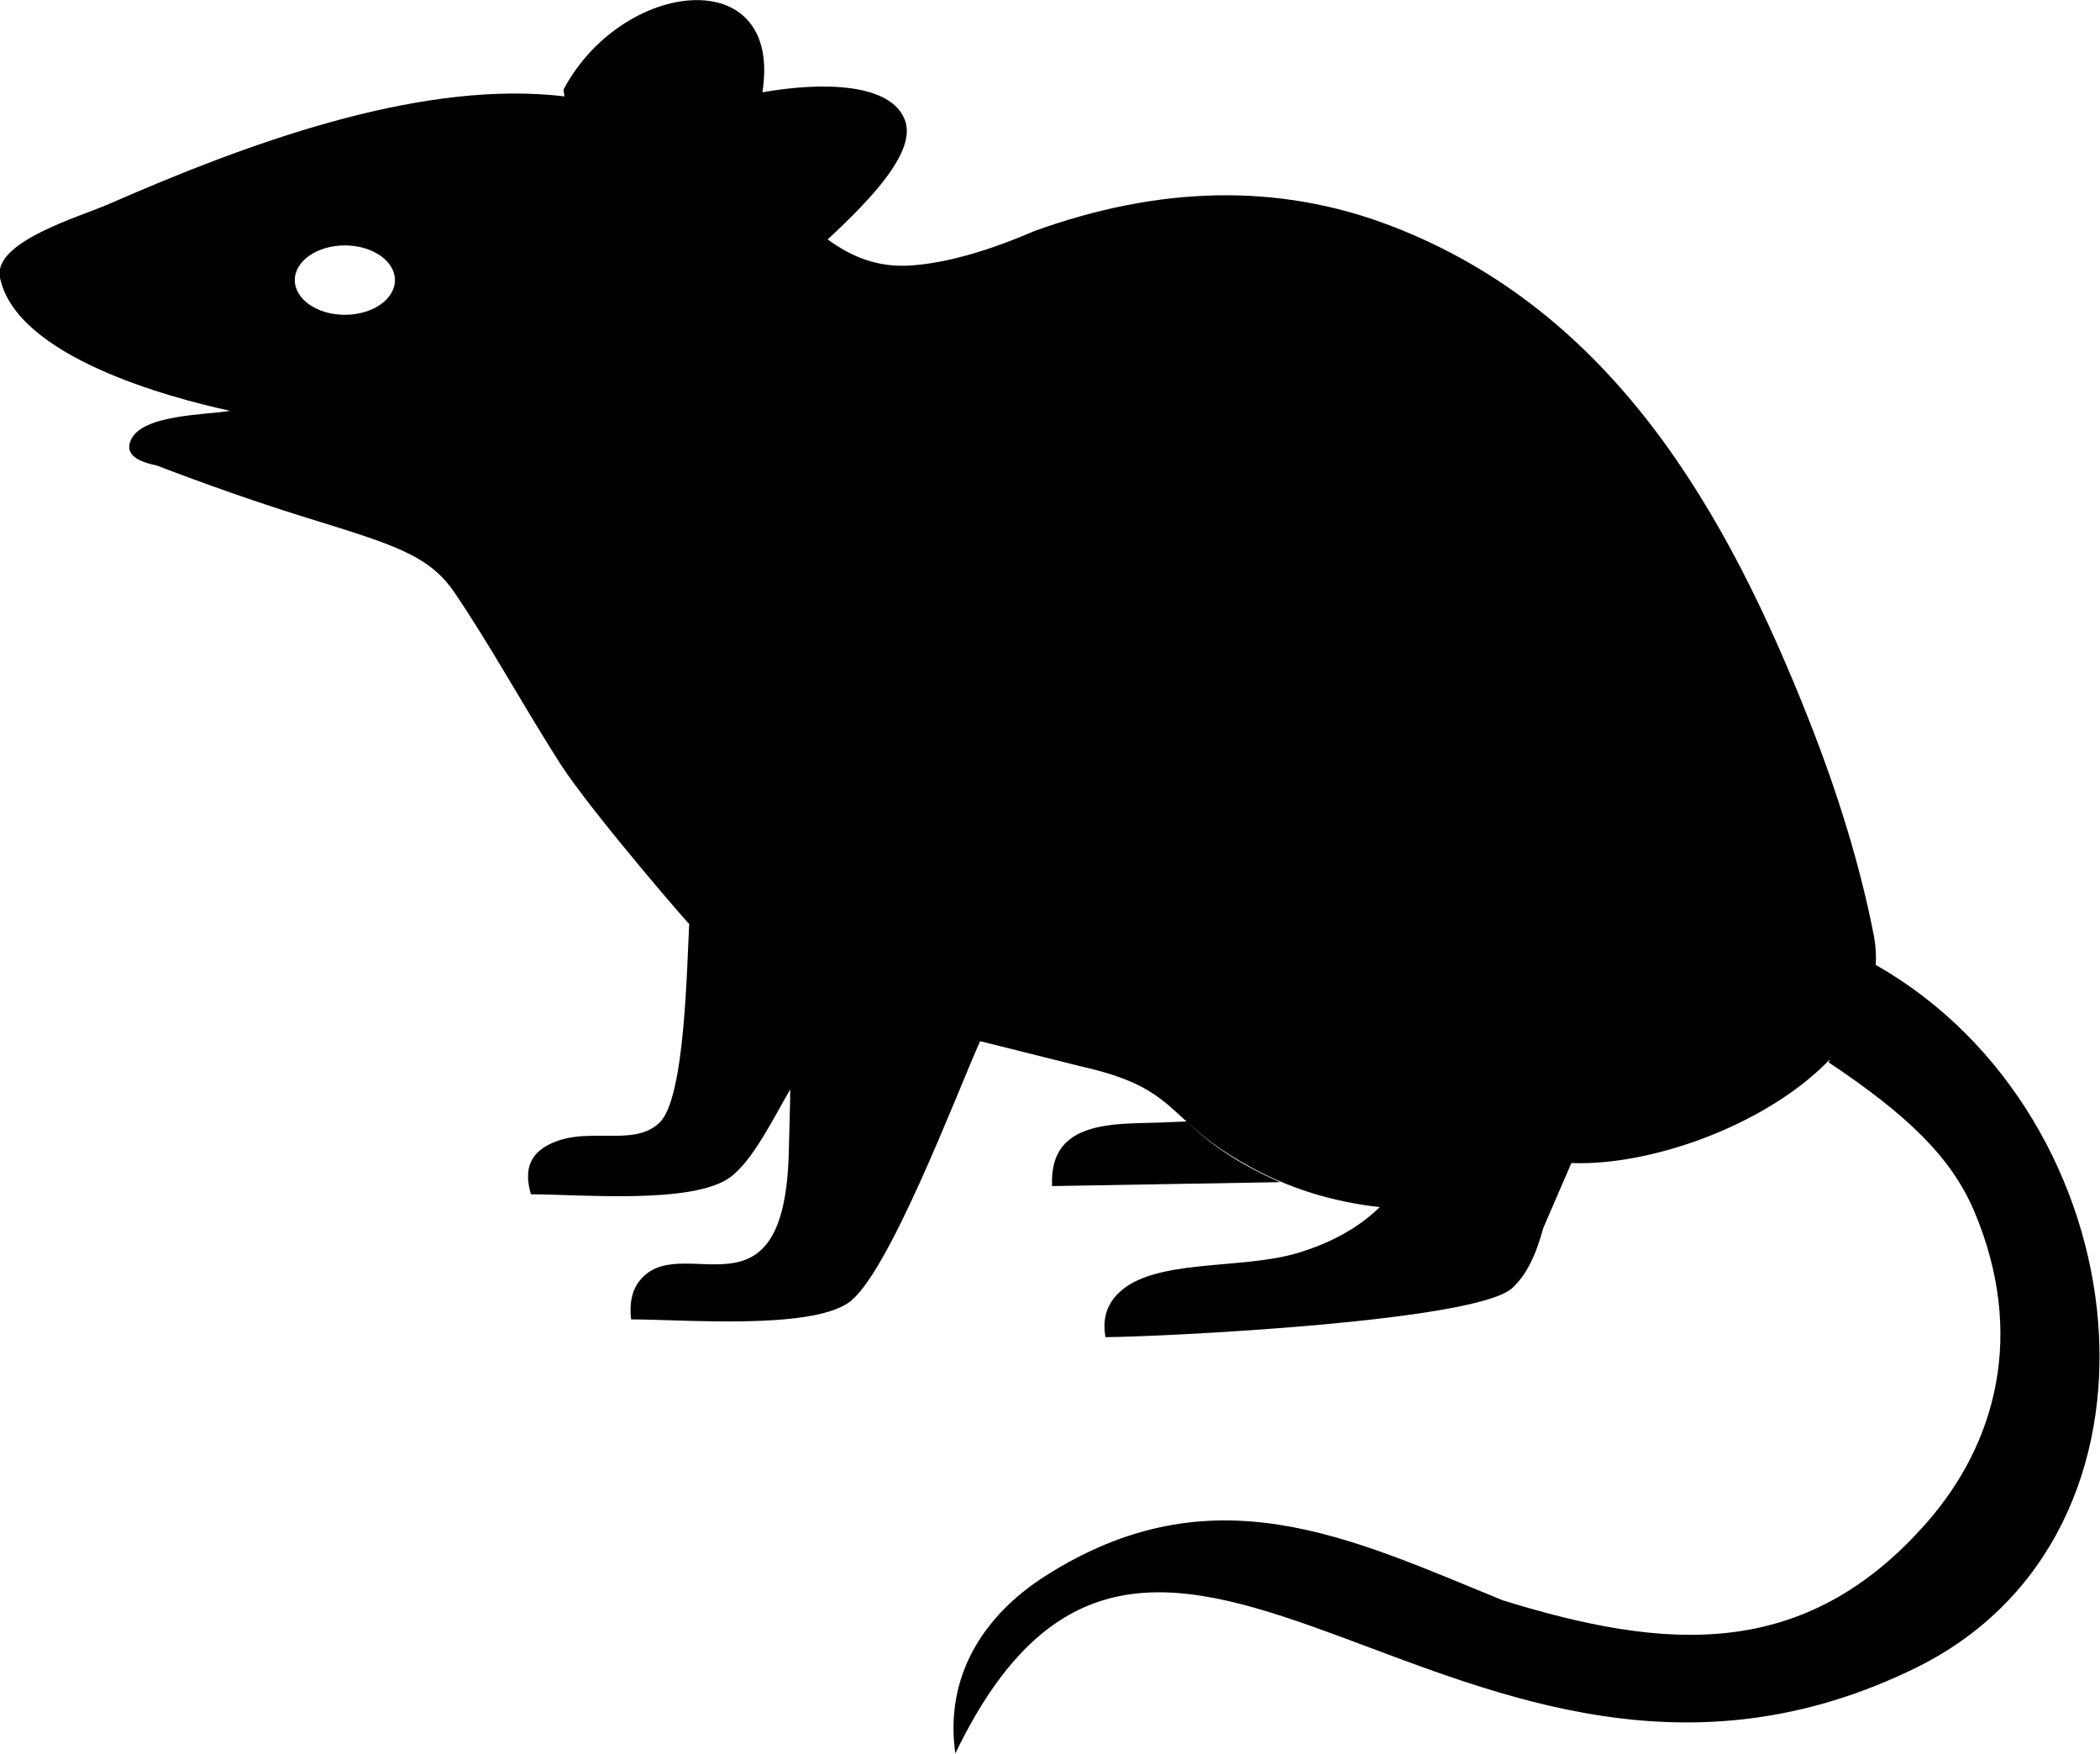
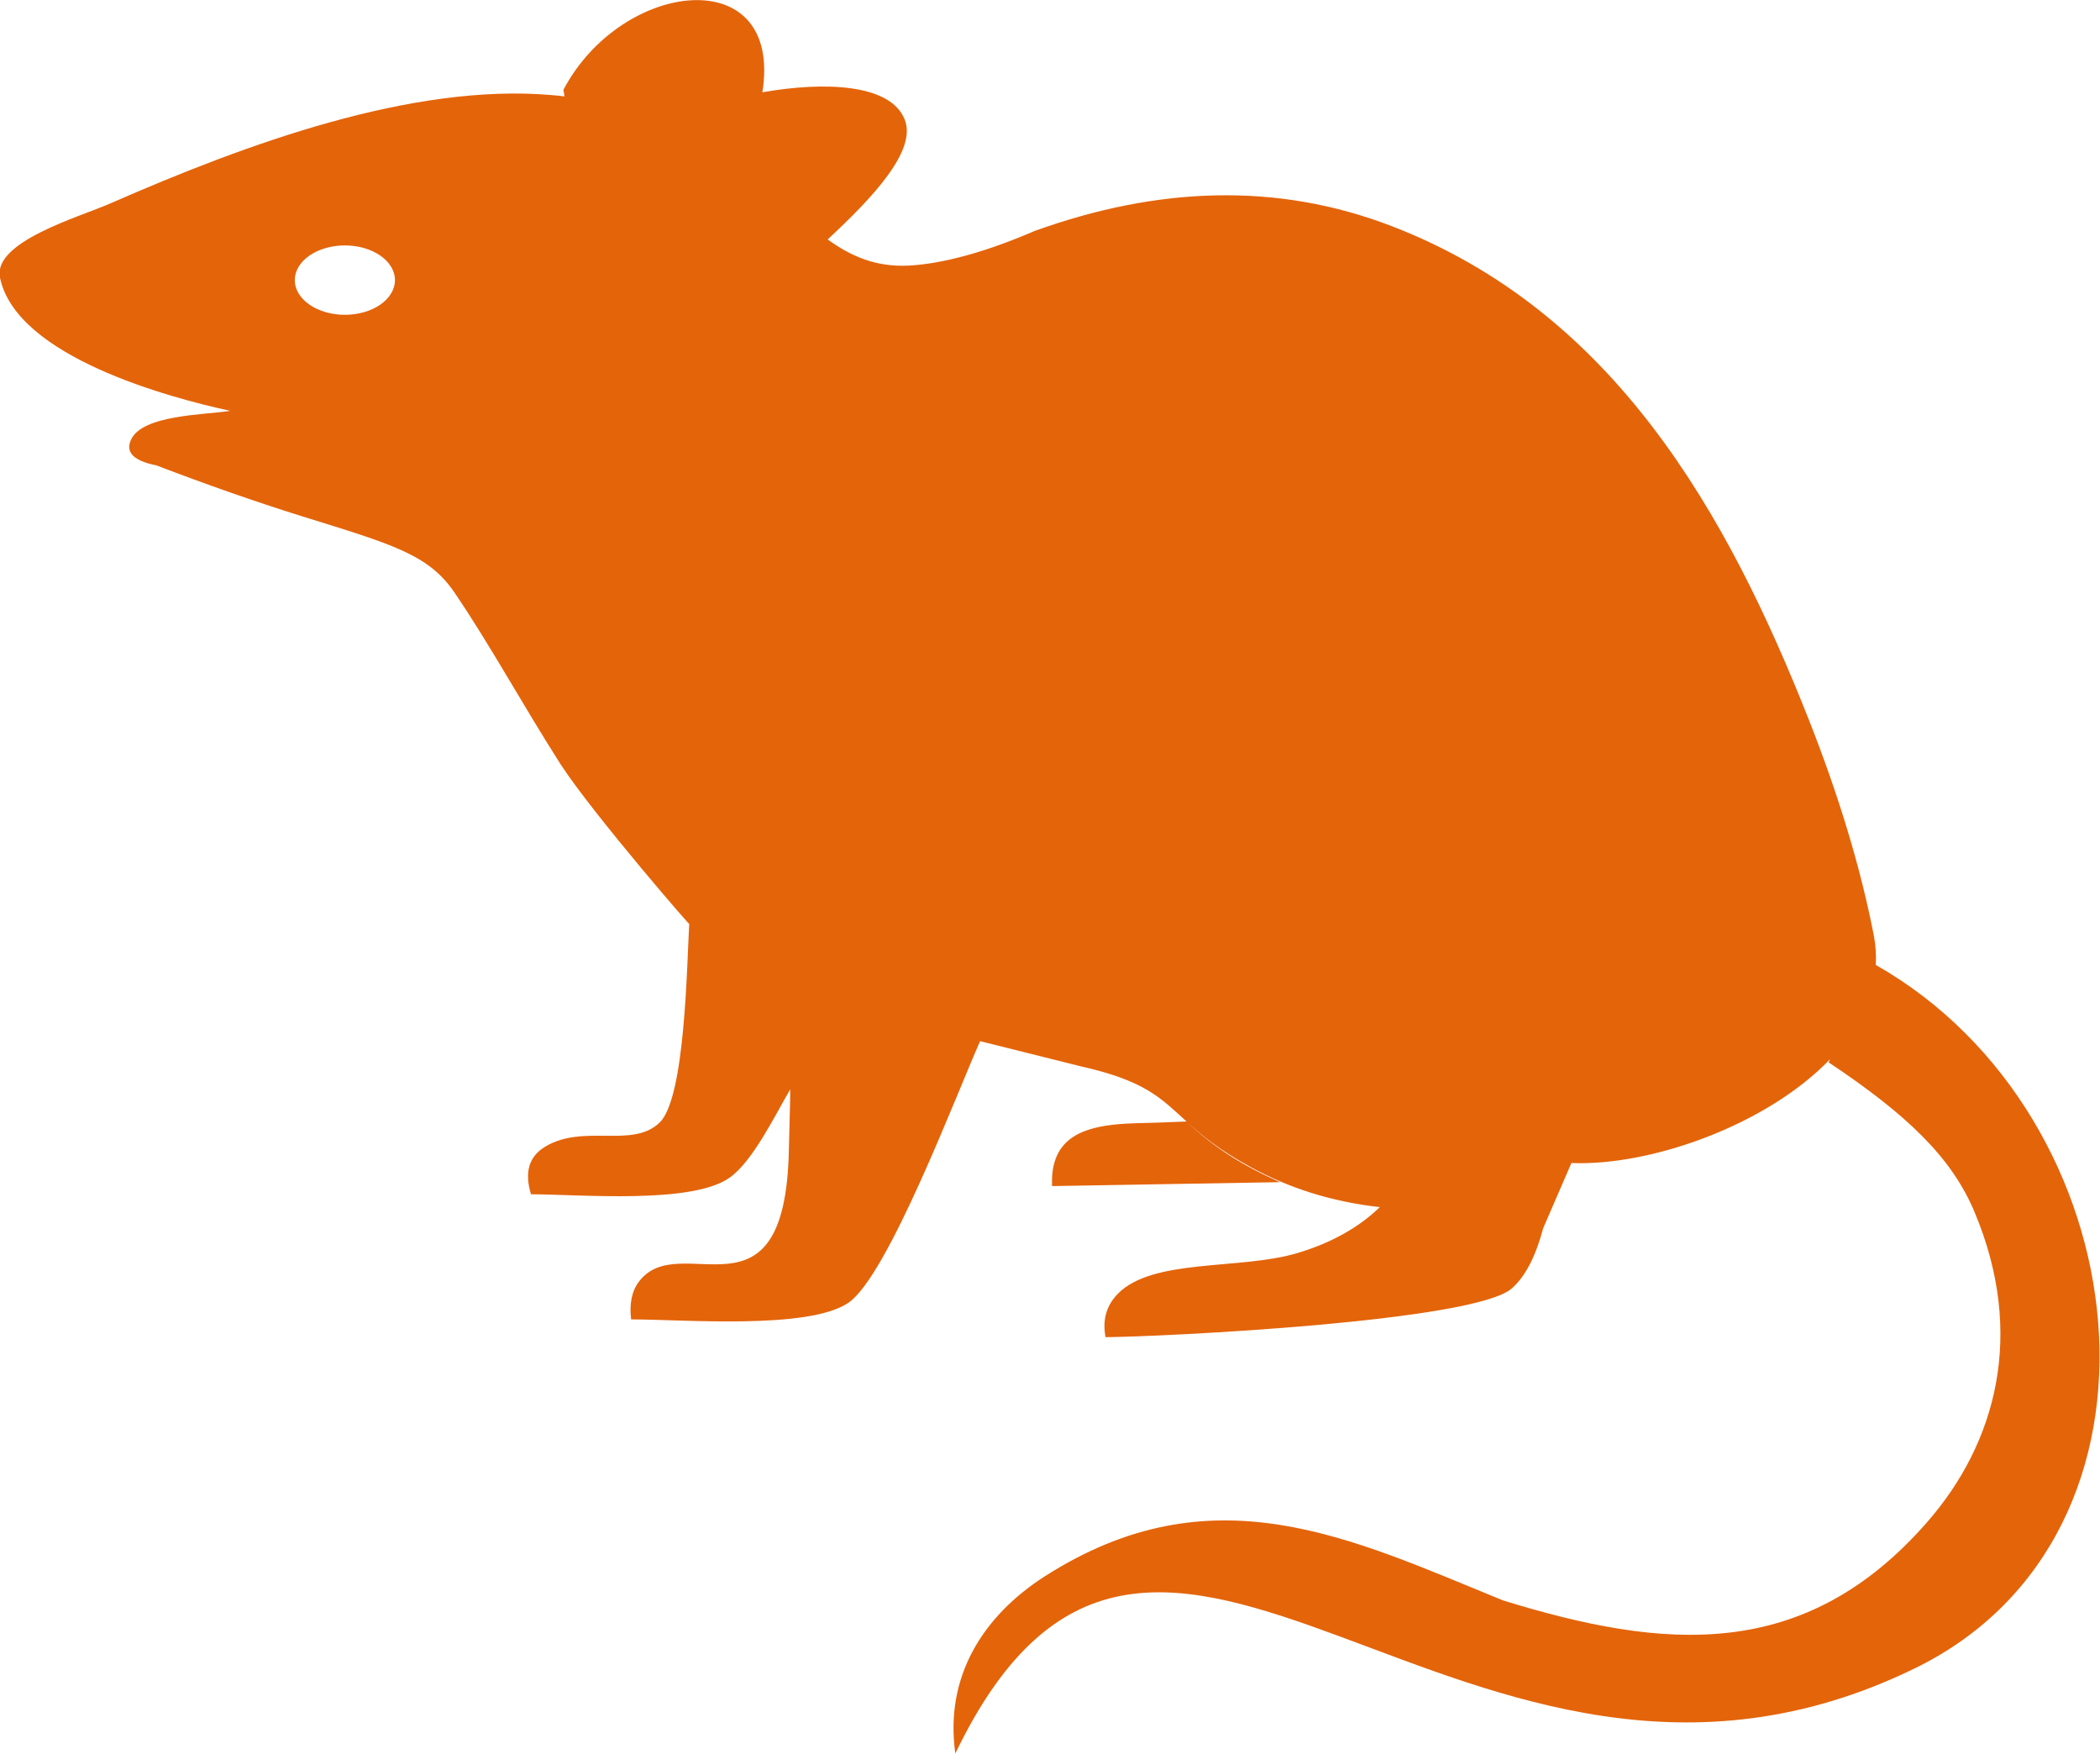
- <svg xmlns="http://www.w3.org/2000/svg" version="1.1" id="Layer_1" x="0px" y="0px" viewBox="0 0 122.88 102.6">
-   <g>
-     <path class="st0" d="M40.33,54.05c-0.14,2.37-0.23,10.18-1.73,11.63c-1.59,1.55-4.45,0.05-6.71,1.42 c-0.94,0.57-1.21,1.49-0.82,2.78c2.86,0,9.4,0.6,11.62-0.97c1.36-0.96,2.64-3.62,3.55-5.17c0,0.88-0.05,2-0.08,3.53 c-0.21,10.7-6.38,4.52-8.78,7.73c-0.42,0.56-0.56,1.31-0.45,2.2c3.05,0,10.37,0.62,12.71-0.97c2.31-1.56,6.35-12.27,7.71-15.31 l5.88,1.47c3.8,0.85,4.7,1.87,6.2,3.23l-1.51,0.06c-1.65,0.07-4.08-0.06-5.39,1.04c-0.79,0.66-1.01,1.61-0.97,2.68l13.34-0.23 c-2.16-0.96-3.77-1.96-5.44-3.51c0.85,0.76,1.9,1.64,3.76,2.65c2.23,1.21,4.71,2.01,7.52,2.32c-1.26,1.22-2.88,2.11-4.83,2.69 c-3.33,1-8.47,0.28-10.52,2.4c-0.69,0.72-0.88,1.57-0.7,2.52c3.43-0.03,21.56-0.91,23.77-2.85c0.86-0.76,1.43-2,1.84-3.53 l1.65-3.81c4.58,0.19,11.4-2.18,15.14-6.08l-0.09,0.19c4.59,3.06,7.2,5.56,8.54,8.76c2.99,7.12,1.28,13.51-2.78,18.15 c-7.2,8.23-15.42,7.47-24.82,4.57c-8.95-3.65-17-7.67-26.8-1.41c-3.65,2.34-5.87,5.9-5.24,10.37c11.77-24.47,29.7,7.94,56.16-4.99 c16.09-7.86,13.25-32.32-2.3-41.15c0.03-0.56,0-1.12-0.11-1.7c-0.79-4.06-2.08-8.26-3.78-12.58 c-4.82-12.22-11.47-23.96-24.44-28.95c-6.7-2.58-13.68-2.31-20.88,0.28c-1.65,0.71-3.14,1.23-4.48,1.56 c-1.06,0.27-2.02,0.42-2.89,0.47c-1.94,0.1-3.41-0.56-4.75-1.53c2.64-2.45,5.23-5.2,4.51-7.01c-0.82-2.1-4.69-2.24-8.33-1.6 c1.22-7.68-8.21-6.64-11.64-0.15c0.02,0.13,0.04,0.27,0.06,0.39c-0.26-0.03-0.52-0.06-0.79-0.08c-8.13-0.69-17.77,2.83-25.8,6.35 c-1.77,0.78-6.88,2.23-6.44,4.34c0.96,4.64,9.97,7.03,13.47,7.79c-1.48,0.24-5.12,0.22-5.8,1.68c-0.36,0.77,0.19,1.25,1.48,1.51 c2.88,1.1,5.71,2.1,8.59,3c5.25,1.63,7.35,2.22,8.86,4.45c2.07,3.04,4.01,6.61,6.21,10.05C34.73,47.68,40.87,54.75,40.33,54.05 L40.33,54.05z M20.18,14.36c1.62,0,2.93,0.91,2.93,2.03c0,1.12-1.31,2.03-2.93,2.03c-1.62,0-2.93-0.91-2.93-2.03 C17.25,15.27,18.56,14.36,20.18,14.36L20.18,14.36z" />
-   </g>
+ <svg xmlns="http://www.w3.org/2000/svg" viewBox="0 0 122.88 102.6" fill="#e4640a">
+   <path d="M40.33,54.05c-0.14,2.37-0.23,10.18-1.73,11.63c-1.59,1.55-4.45,0.05-6.71,1.42 c-0.94,0.57-1.21,1.49-0.82,2.78c2.86,0,9.4,0.6,11.62-0.97c1.36-0.96,2.64-3.62,3.55-5.17c0,0.88-0.05,2-0.08,3.53 c-0.21,10.7-6.38,4.52-8.78,7.73c-0.42,0.56-0.56,1.31-0.45,2.2c3.05,0,10.37,0.62,12.71-0.97c2.31-1.56,6.35-12.27,7.71-15.31 l5.88,1.47c3.8,0.85,4.7,1.87,6.2,3.23l-1.51,0.06c-1.65,0.07-4.08-0.06-5.39,1.04c-0.79,0.66-1.01,1.61-0.97,2.68l13.34-0.23 c-2.16-0.96-3.77-1.96-5.44-3.51c0.85,0.76,1.9,1.64,3.76,2.65c2.23,1.21,4.71,2.01,7.52,2.32c-1.26,1.22-2.88,2.11-4.83,2.69 c-3.33,1-8.47,0.28-10.52,2.4c-0.69,0.72-0.88,1.57-0.7,2.52c3.43-0.03,21.56-0.91,23.77-2.85c0.86-0.76,1.43-2,1.84-3.53 l1.65-3.81c4.58,0.19,11.4-2.18,15.14-6.08l-0.09,0.19c4.59,3.06,7.2,5.56,8.54,8.76c2.99,7.12,1.28,13.51-2.78,18.15 c-7.2,8.23-15.42,7.47-24.82,4.57c-8.95-3.65-17-7.67-26.8-1.41c-3.65,2.34-5.87,5.9-5.24,10.37c11.77-24.47,29.7,7.94,56.16-4.99 c16.09-7.86,13.25-32.32-2.3-41.15c0.03-0.56,0-1.12-0.11-1.7c-0.79-4.06-2.08-8.26-3.78-12.58 c-4.82-12.22-11.47-23.96-24.44-28.95c-6.7-2.58-13.68-2.31-20.88,0.28c-1.65,0.71-3.14,1.23-4.48,1.56 c-1.06,0.27-2.02,0.42-2.89,0.47c-1.94,0.1-3.41-0.56-4.75-1.53c2.64-2.45,5.23-5.2,4.51-7.01c-0.82-2.1-4.69-2.24-8.33-1.6 c1.22-7.68-8.21-6.64-11.64-0.15c0.02,0.13,0.04,0.27,0.06,0.39c-0.26-0.03-0.52-0.06-0.79-0.08c-8.13-0.69-17.77,2.83-25.8,6.35 c-1.77,0.78-6.88,2.23-6.44,4.34c0.96,4.64,9.97,7.03,13.47,7.79c-1.48,0.24-5.12,0.22-5.8,1.68c-0.36,0.77,0.19,1.25,1.48,1.51 c2.88,1.1,5.71,2.1,8.59,3c5.25,1.63,7.35,2.22,8.86,4.45c2.07,3.04,4.01,6.61,6.21,10.05C34.73,47.68,40.87,54.75,40.33,54.05 L40.33,54.05z M20.18,14.36c1.62,0,2.93,0.91,2.93,2.03c0,1.12-1.31,2.03-2.93,2.03c-1.62,0-2.93-0.91-2.93-2.03 C17.25,15.27,18.56,14.36,20.18,14.36L20.18,14.36z" />
</svg>
